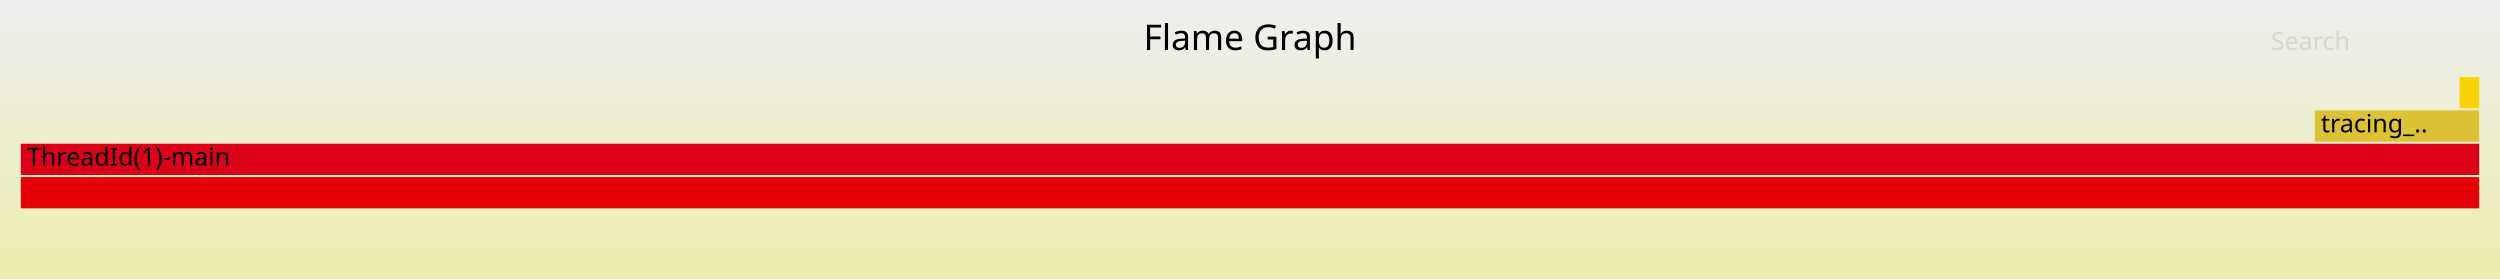
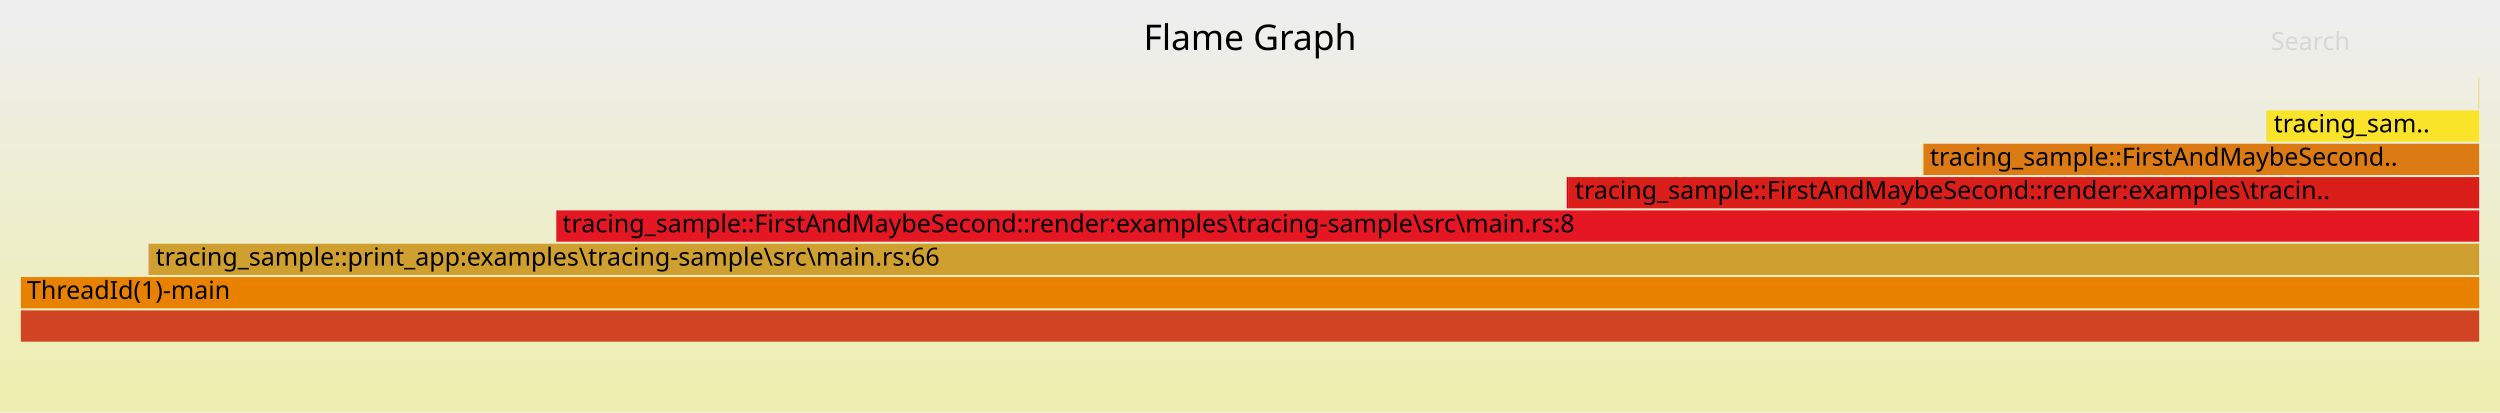
- <svg xmlns="http://www.w3.org/2000/svg" xmlns:ns1="http://github.com/jonhoo/inferno" version="1.1" width="1200" height="134" viewBox="0 0 1200 134">
+ <svg xmlns="http://www.w3.org/2000/svg" xmlns:ns1="http://github.com/jonhoo/inferno" version="1.1" width="1200" height="198" viewBox="0 0 1200 198">
  <defs>
    <linearGradient id="background" y1="0" y2="1" x1="0" x2="0">
      <stop stop-color="#eeeeee" offset="5%" />
      <stop stop-color="#eeeeb0" offset="95%" />
    </linearGradient>
  </defs>
  <style type="text/css">
text { font-family:"Verdana"; font-size:12px; fill:rgb(0,0,0); }
#title { text-anchor:middle; font-size:17px; }
#search { opacity:0.1; cursor:pointer; }
#search:hover, #search.show { opacity:1; }
#subtitle { text-anchor:middle; font-color:rgb(160,160,160); }
#unzoom { cursor:pointer; }
#frames &gt; *:hover { stroke:black; stroke-width:0.5; cursor:pointer; }
.hide { display:none; }
.parent { opacity:0.5; }
</style>
-   <rect x="0" y="0" width="100%" height="134" fill="url(#background)" />
+   <rect x="0" y="0" width="100%" height="198" fill="url(#background)" />
  <text id="title" x="50%" y="24.00">Flame Graph</text>
-   <text id="details" x="10" y="117.00"> </text>
+   <text id="details" x="10" y="181.00"> </text>
  <text id="unzoom" class="hide" x="10" y="24.00">Reset Zoom</text>
  <text id="search" x="1090" y="24.00">Search</text>
-   <text id="matched" x="1090" y="117.00"> </text>
-   <svg id="frames" x="10" width="1180" total_samples="755400">
+   <text id="matched" x="1090" y="181.00"> </text>
+   <svg id="frames" x="10" width="1180" total_samples="730794700">
    <g>
-       <rect x="0%" y="85" width="100%" height="15" fill="rgb(227,0,7)" ns1:x="0" ns1:w="755400" />
-       <text x="0.25%" y="95.50" />
+       <rect x="5.205%" y="117" width="0.026%" height="15" fill="rgb(227,0,7)" ns1:x="38036400" ns1:w="191600" />
+       <text x="5.455%" y="127.50" />
    </g>
    <g>
-       <rect x="0%" y="69" width="100%" height="15" fill="rgb(217,0,24)" ns1:x="0" ns1:w="755400" />
-       <text x="0.25%" y="79.50">ThreadId(1)-main</text>
+       <rect x="62.884%" y="85" width="0.084%" height="15" fill="rgb(217,0,24)" ns1:x="459551500" ns1:w="615700" />
+       <text x="63.134%" y="95.50" />
    </g>
    <g>
-       <rect x="93.315%" y="53" width="6.685%" height="15" fill="rgb(221,193,54)" ns1:x="704900" ns1:w="50500" />
-       <text x="93.565%" y="63.50"> tracing_..</text>
+       <rect x="77.368%" y="69" width="0.042%" height="15" fill="rgb(221,193,54)" ns1:x="565402000" ns1:w="305000" />
+       <text x="77.618%" y="79.50" />
    </g>
    <g>
-       <rect x="99.206%" y="37" width="0.794%" height="15" fill="rgb(248,212,6)" ns1:x="749400" ns1:w="6000" />
-       <text x="99.456%" y="47.50" />
+       <rect x="91.35%" y="53" width="0.042%" height="15" fill="rgb(248,212,6)" ns1:x="667581100" ns1:w="307200" />
+       <text x="91.6%" y="63.50" />
+     </g>
+     <g>
+       <rect x="0%" y="149" width="100%" height="15" fill="rgb(208,68,35)" ns1:x="0" ns1:w="730794700" />
+       <text x="0.25%" y="159.50" />
+     </g>
+     <g>
+       <rect x="0%" y="133" width="100%" height="15" fill="rgb(232,128,0)" ns1:x="0" ns1:w="730794700" />
+       <text x="0.25%" y="143.50">ThreadId(1)-main</text>
+     </g>
+     <g>
+       <rect x="5.231%" y="117" width="94.769%" height="15" fill="rgb(207,160,47)" ns1:x="38228000" ns1:w="692566700" />
+       <text x="5.481%" y="127.50"> tracing_sample::print_app:examples\tracing-sample\src\main.rs:66</text>
+     </g>
+     <g>
+       <rect x="21.782%" y="101" width="78.218%" height="15" fill="rgb(228,23,34)" ns1:x="159185400" ns1:w="571609300" />
+       <text x="22.032%" y="111.50"> tracing_sample::FirstAndMaybeSecond::render:examples\tracing-sample\src\main.rs:8</text>
+     </g>
+     <g>
+       <rect x="62.968%" y="85" width="37.032%" height="15" fill="rgb(218,30,26)" ns1:x="460167200" ns1:w="270627500" />
+       <text x="63.218%" y="95.50"> tracing_sample::FirstAndMaybeSecond::render:examples\tracin..</text>
+     </g>
+     <g>
+       <rect x="77.41%" y="69" width="22.59%" height="15" fill="rgb(220,122,19)" ns1:x="565707000" ns1:w="165087700" />
+       <text x="77.66%" y="79.50"> tracing_sample::FirstAndMaybeSecond..</text>
+     </g>
+     <g>
+       <rect x="91.392%" y="53" width="8.608%" height="15" fill="rgb(250,228,42)" ns1:x="667888300" ns1:w="62906400" />
+       <text x="91.642%" y="63.50"> tracing_sam..</text>
+     </g>
+     <g>
+       <rect x="99.978%" y="37" width="0.022%" height="15" fill="rgb(240,193,28)" ns1:x="730635900" ns1:w="158800" />
+       <text x="100.228%" y="47.50" />
    </g>
  </svg>
</svg>
